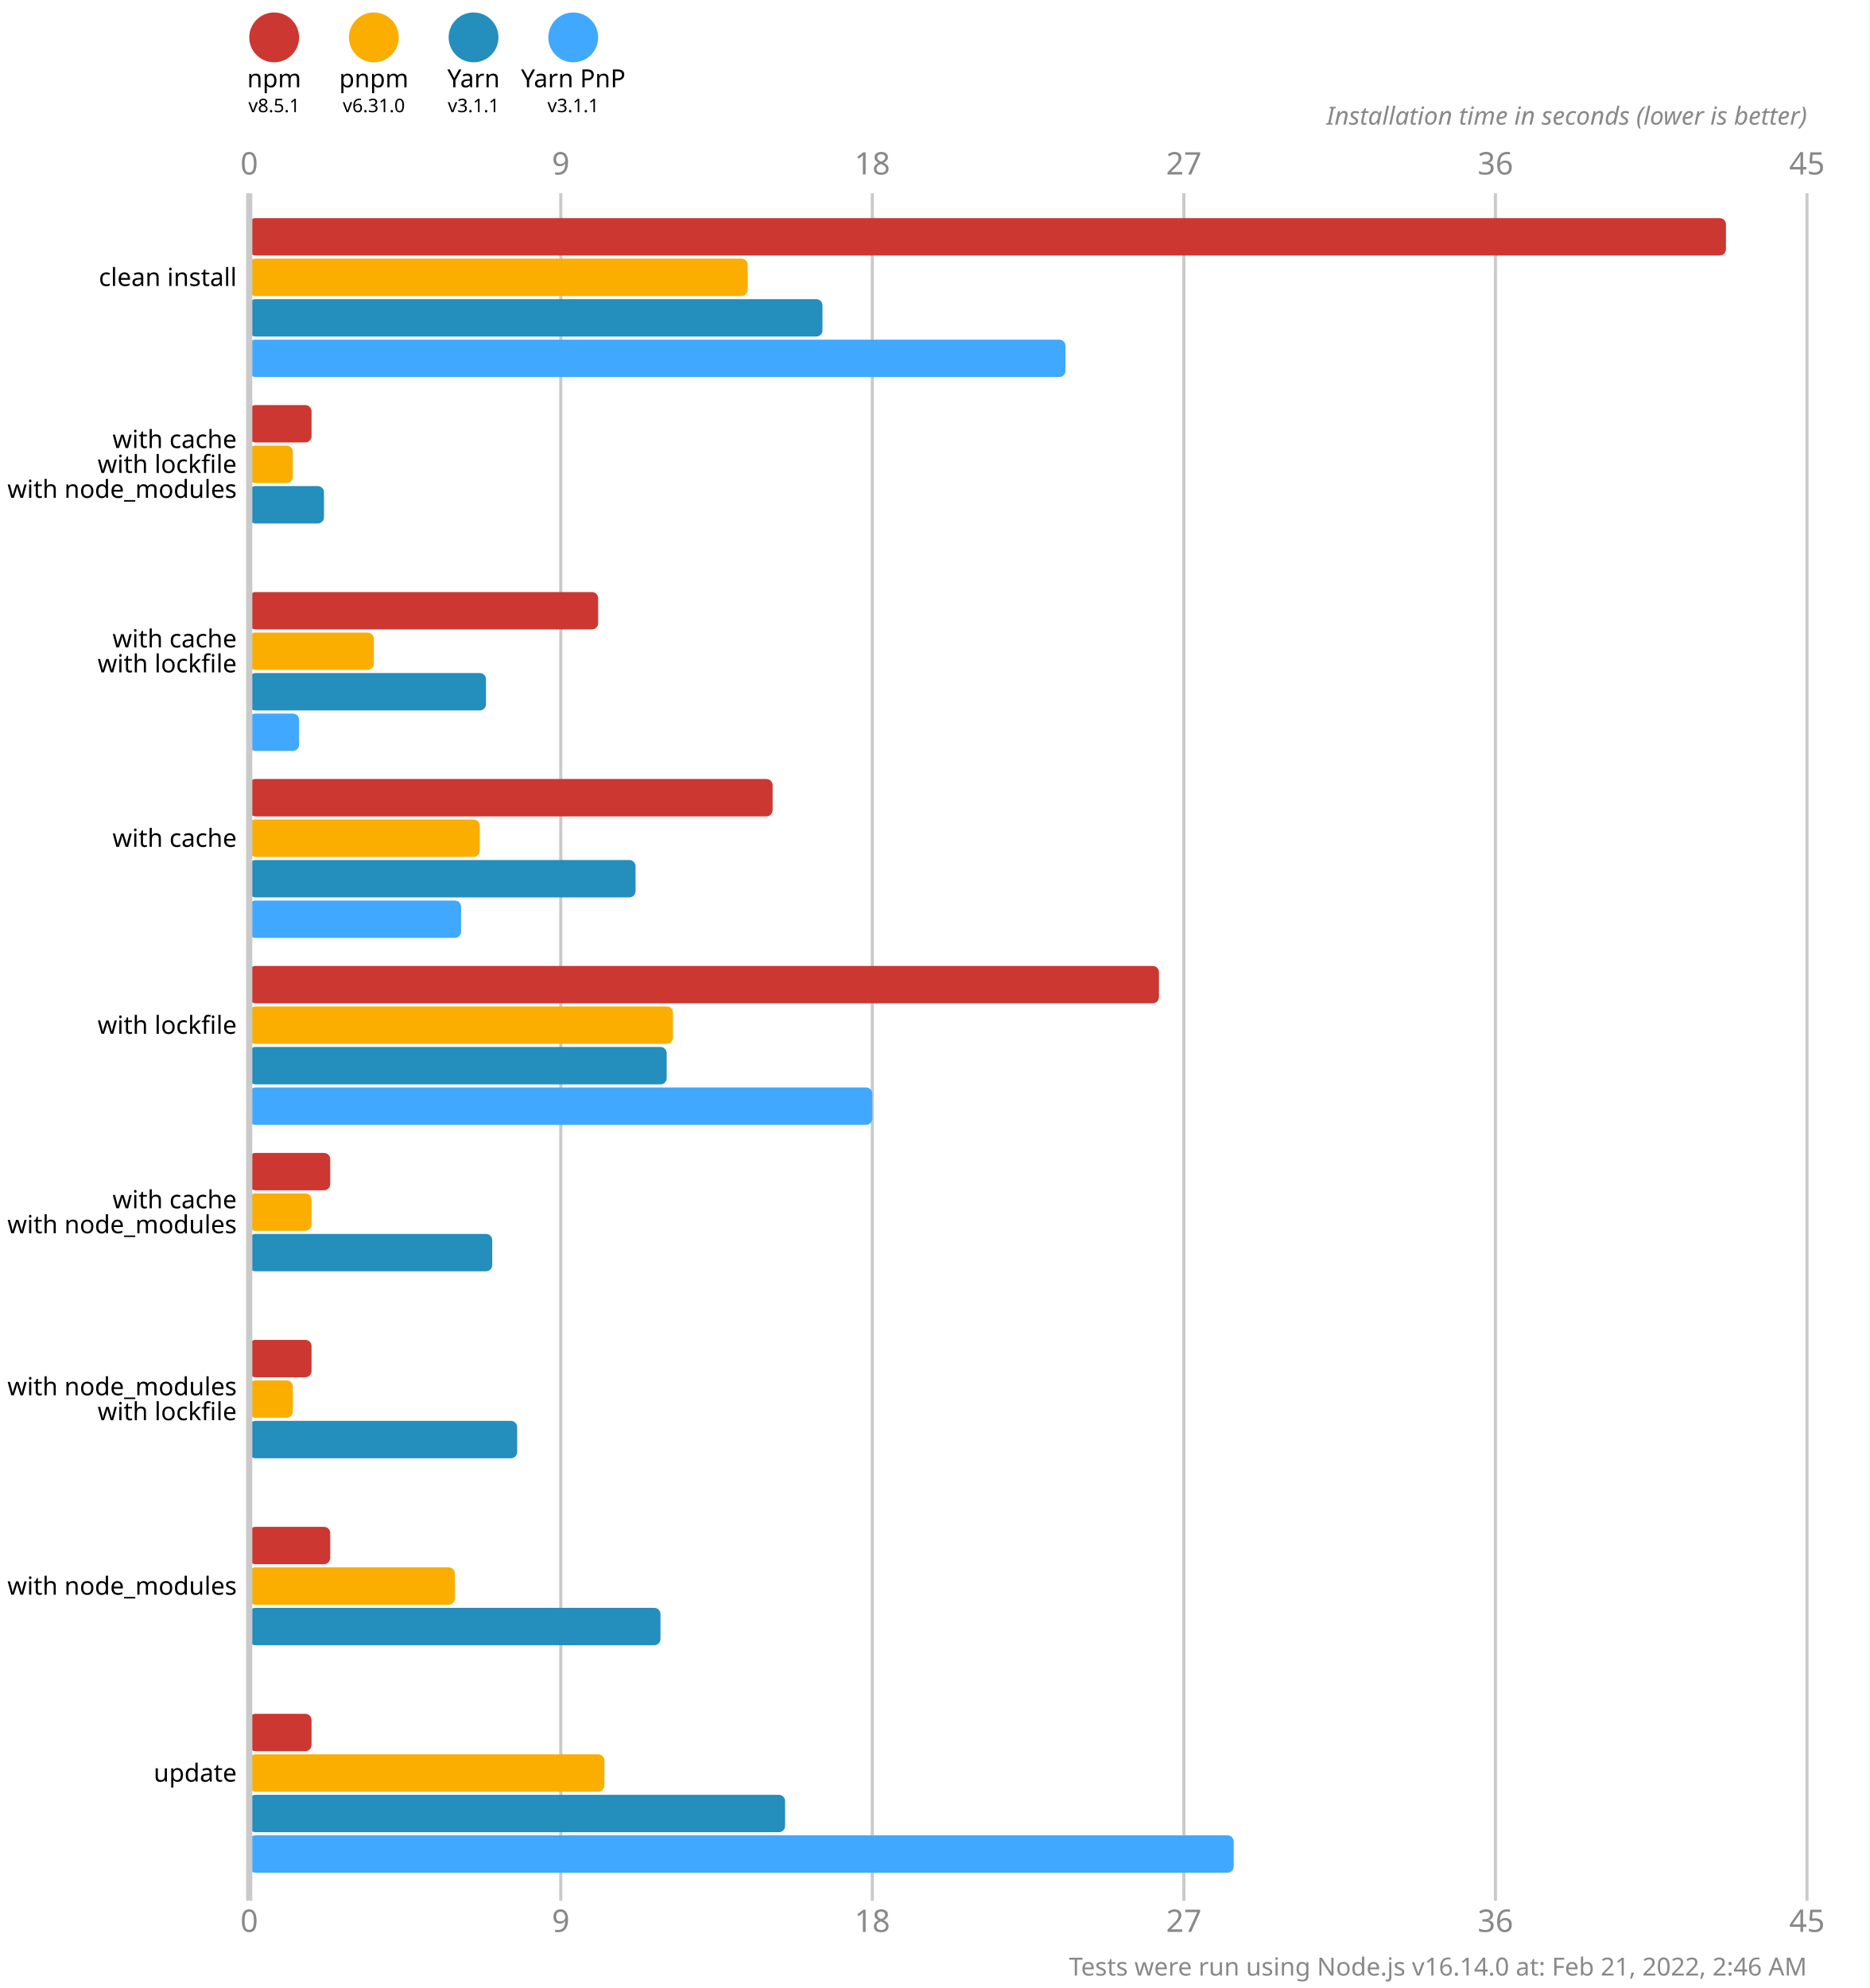
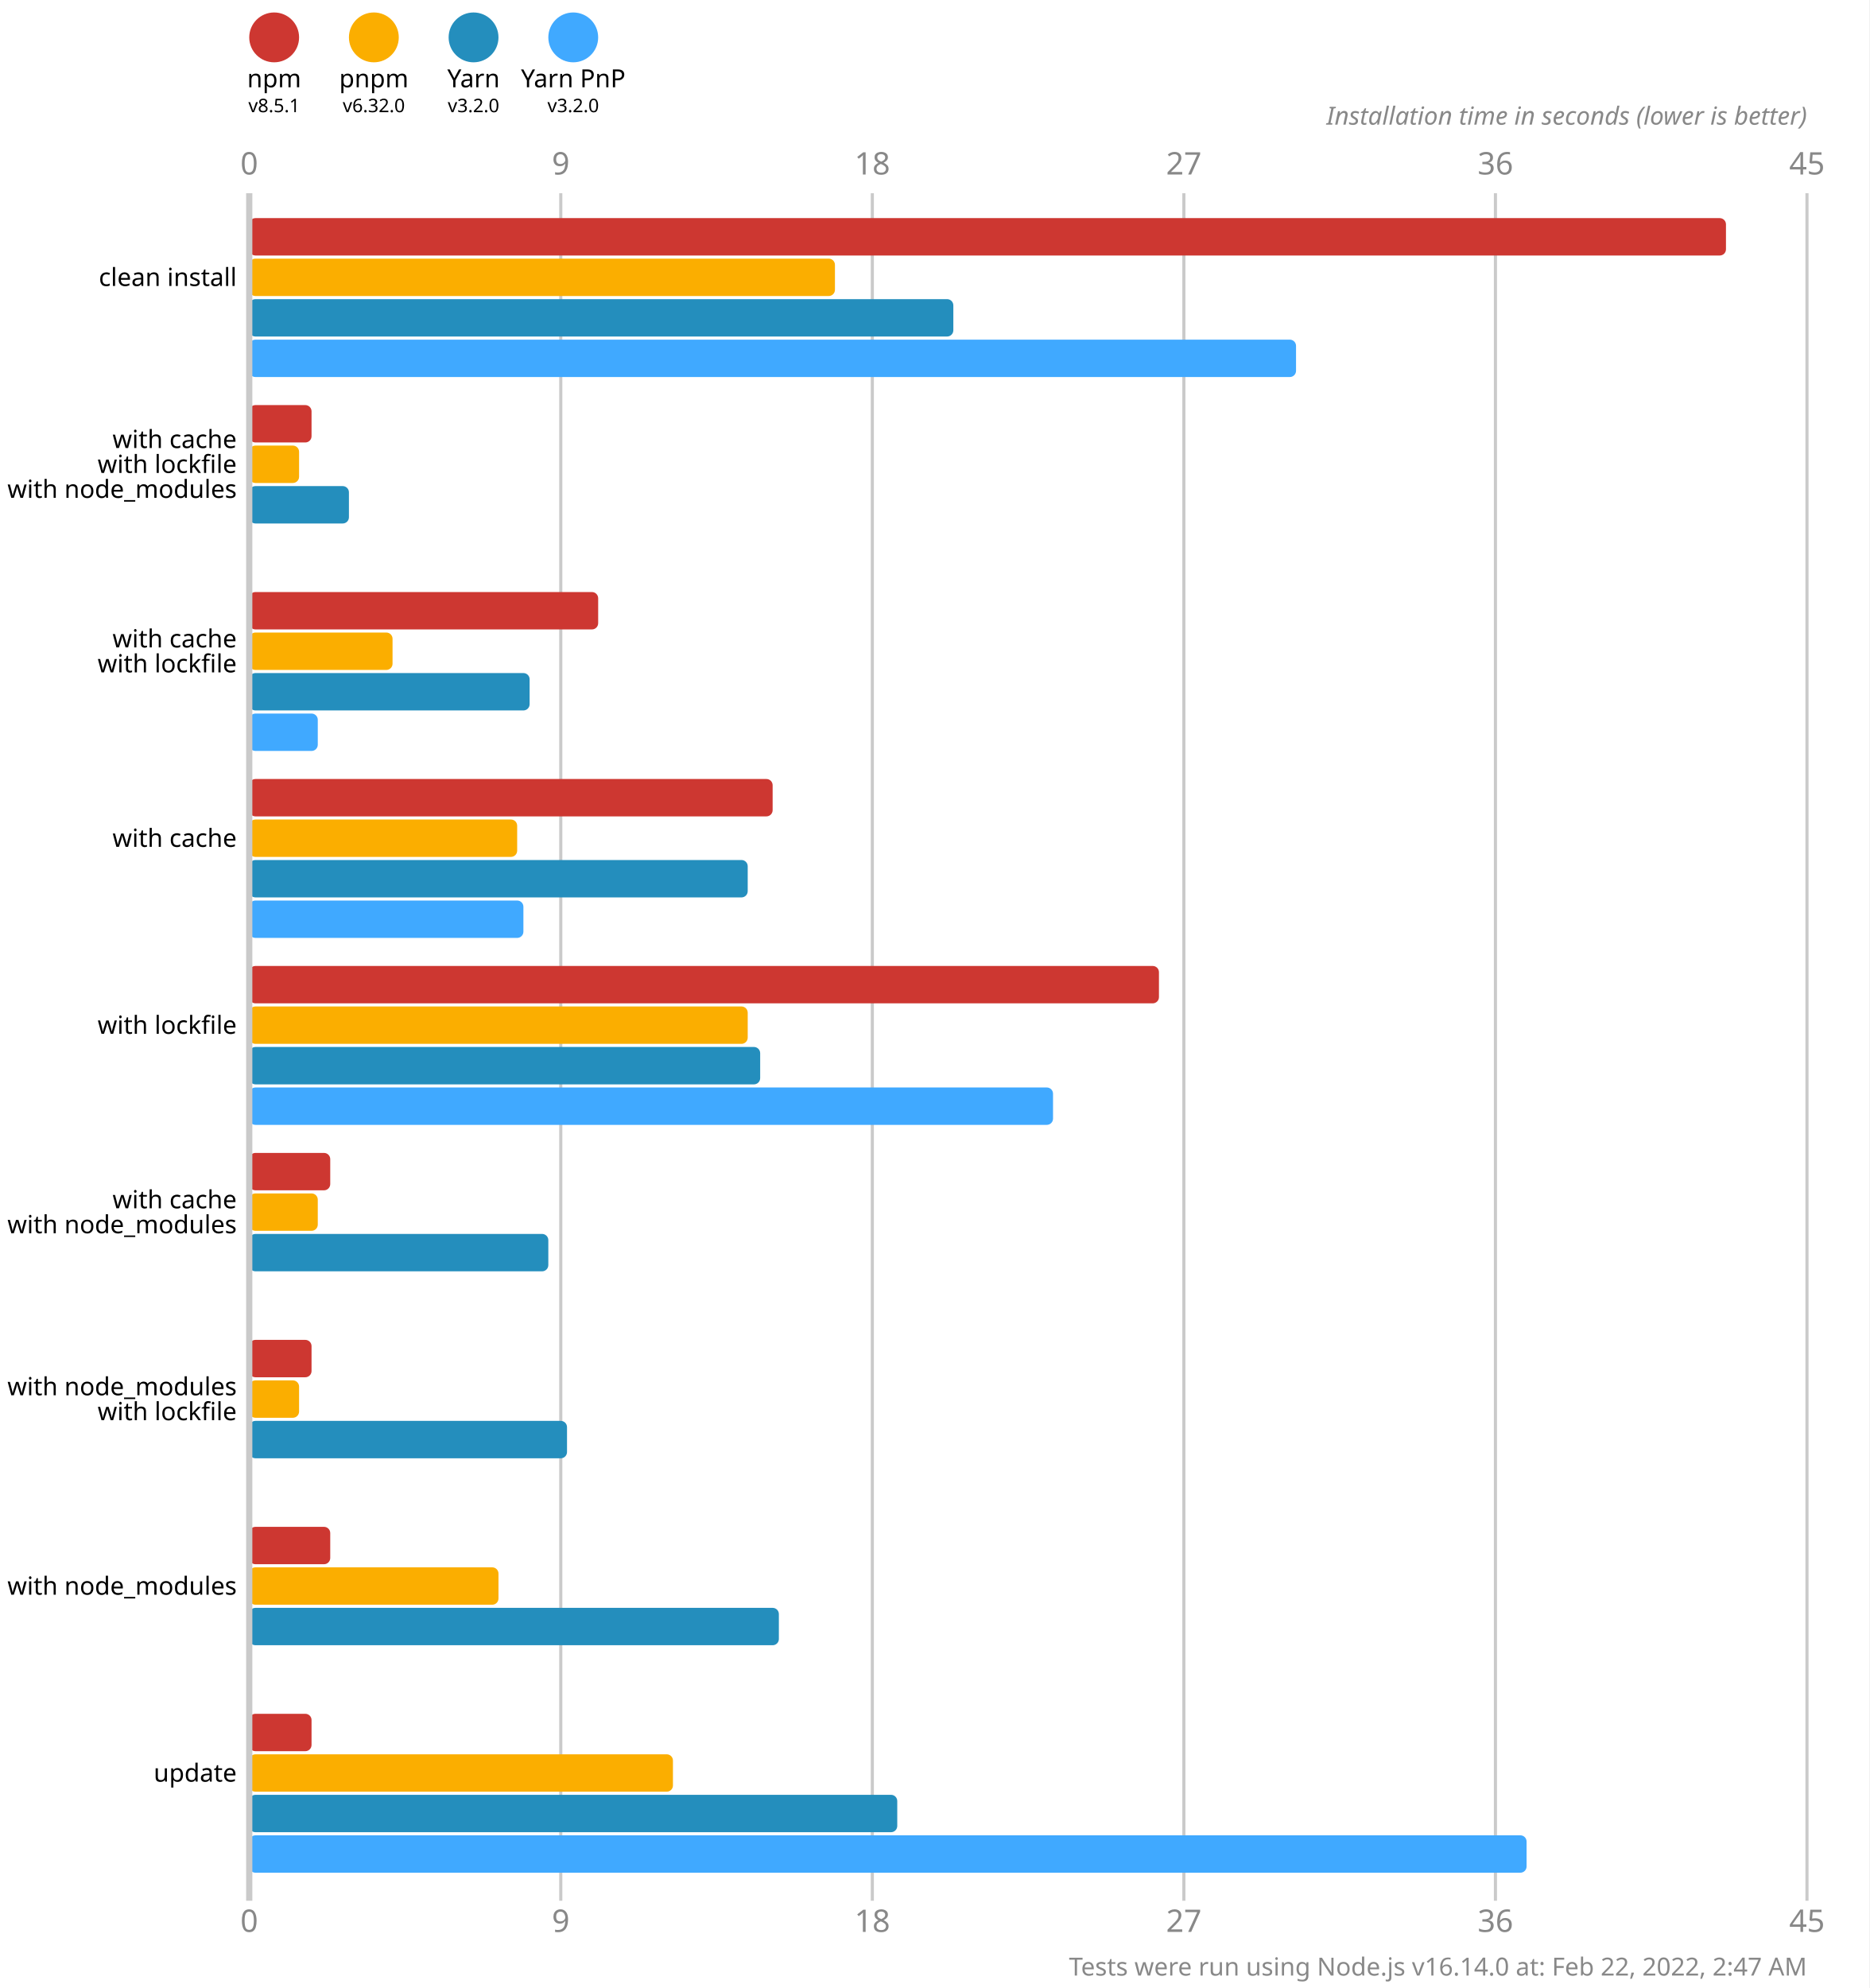
<svg xmlns="http://www.w3.org/2000/svg" version="1.1" viewBox="0 0 300 319">
  <style>
    .font { font-family: sans-serif; }
    .s3 { font-size: 3px; }
    .s4 { font-size: 4px; }
    .s5 { font-size: 5px; }
    .line { stroke: #cacaca; }
    .width { stroke-width: 0.5; }
    .text { fill: #888; }
  </style>
  <rect x="0" y="0" width="300" height="319" fill="#fff" />
  <circle cx="44" cy="6" r="4" fill="#cd3731" />
  <text x="44" y="14" class="font s4" text-anchor="middle">npm</text>
  <text x="44" y="18" class="font s3" text-anchor="middle">v8.5.1</text>
  <circle cx="60" cy="6" r="4" fill="#fbae00" />
  <text x="60" y="14" class="font s4" text-anchor="middle">pnpm</text>
-   <text x="60" y="18" class="font s3" text-anchor="middle">v6.31.0</text>
+   <text x="60" y="18" class="font s3" text-anchor="middle">v6.32.0</text>
  <circle cx="76" cy="6" r="4" fill="#248ebd" />
  <text x="76" y="14" class="font s4" text-anchor="middle">Yarn</text>
-   <text x="76" y="18" class="font s3" text-anchor="middle">v3.1.1</text>
+   <text x="76" y="18" class="font s3" text-anchor="middle">v3.2.0</text>
  <circle cx="92" cy="6" r="4" fill="#40a9ff" />
  <text x="92" y="14" class="font s4" text-anchor="middle">Yarn PnP</text>
-   <text x="92" y="18" class="font s3" text-anchor="middle">v3.1.1</text>
+   <text x="92" y="18" class="font s3" text-anchor="middle">v3.2.0</text>
  <text x="40" y="28" class="font s5 text" text-anchor="middle">0</text>
  <text x="40" y="310" class="font s5 text" text-anchor="middle">0</text>
  <line x1="90" y1="31" x2="90" y2="305" class="line width" />
  <text x="90" y="28" class="font s5 text" text-anchor="middle">9</text>
  <text x="90" y="310" class="font s5 text" text-anchor="middle">9</text>
  <line x1="140" y1="31" x2="140" y2="305" class="line width" />
  <text x="140" y="28" class="font s5 text" text-anchor="middle">18</text>
  <text x="140" y="310" class="font s5 text" text-anchor="middle">18</text>
  <line x1="190" y1="31" x2="190" y2="305" class="line width" />
  <text x="190" y="28" class="font s5 text" text-anchor="middle">27</text>
  <text x="190" y="310" class="font s5 text" text-anchor="middle">27</text>
  <line x1="240" y1="31" x2="240" y2="305" class="line width" />
  <text x="240" y="28" class="font s5 text" text-anchor="middle">36</text>
  <text x="240" y="310" class="font s5 text" text-anchor="middle">36</text>
  <line x1="290" y1="31" x2="290" y2="305" class="line width" />
  <text x="290" y="28" class="font s5 text" text-anchor="middle">45</text>
  <text x="290" y="310" class="font s5 text" text-anchor="middle">45</text>
  <text x="290" y="20" class="font s4 text" font-style="italic" text-anchor="end">Installation time in seconds (lower is better)</text>
  <rect x="40" y="35" width="237" height="6" fill="#cd3731" rx="1" ry="1" />
-   <rect x="40" y="41.5" width="80" height="6" fill="#fbae00" rx="1" ry="1" />
-   <rect x="40" y="48" width="92" height="6" fill="#248ebd" rx="1" ry="1" />
-   <rect x="40" y="54.5" width="131" height="6" fill="#40a9ff" rx="1" ry="1" />
+   <rect x="40" y="41.5" width="94" height="6" fill="#fbae00" rx="1" ry="1" />
+   <rect x="40" y="48" width="113" height="6" fill="#248ebd" rx="1" ry="1" />
+   <rect x="40" y="54.5" width="168" height="6" fill="#40a9ff" rx="1" ry="1" />
  <rect x="40" y="65" width="10" height="6" fill="#cd3731" rx="1" ry="1" />
-   <rect x="40" y="71.5" width="7" height="6" fill="#fbae00" rx="1" ry="1" />
-   <rect x="40" y="78" width="12" height="6" fill="#248ebd" rx="1" ry="1" />
+   <rect x="40" y="71.5" width="8" height="6" fill="#fbae00" rx="1" ry="1" />
+   <rect x="40" y="78" width="16" height="6" fill="#248ebd" rx="1" ry="1" />
  <rect x="40" y="84.5" width="0" height="6" fill="#40a9ff" rx="1" ry="1" />
  <rect x="40" y="95" width="56" height="6" fill="#cd3731" rx="1" ry="1" />
-   <rect x="40" y="101.5" width="20" height="6" fill="#fbae00" rx="1" ry="1" />
-   <rect x="40" y="108" width="38" height="6" fill="#248ebd" rx="1" ry="1" />
-   <rect x="40" y="114.5" width="8" height="6" fill="#40a9ff" rx="1" ry="1" />
+   <rect x="40" y="101.5" width="23" height="6" fill="#fbae00" rx="1" ry="1" />
+   <rect x="40" y="108" width="45" height="6" fill="#248ebd" rx="1" ry="1" />
+   <rect x="40" y="114.5" width="11" height="6" fill="#40a9ff" rx="1" ry="1" />
  <rect x="40" y="125" width="84" height="6" fill="#cd3731" rx="1" ry="1" />
-   <rect x="40" y="131.5" width="37" height="6" fill="#fbae00" rx="1" ry="1" />
-   <rect x="40" y="138" width="62" height="6" fill="#248ebd" rx="1" ry="1" />
-   <rect x="40" y="144.5" width="34" height="6" fill="#40a9ff" rx="1" ry="1" />
+   <rect x="40" y="131.5" width="43" height="6" fill="#fbae00" rx="1" ry="1" />
+   <rect x="40" y="138" width="80" height="6" fill="#248ebd" rx="1" ry="1" />
+   <rect x="40" y="144.5" width="44" height="6" fill="#40a9ff" rx="1" ry="1" />
  <rect x="40" y="155" width="146" height="6" fill="#cd3731" rx="1" ry="1" />
-   <rect x="40" y="161.5" width="68" height="6" fill="#fbae00" rx="1" ry="1" />
-   <rect x="40" y="168" width="67" height="6" fill="#248ebd" rx="1" ry="1" />
-   <rect x="40" y="174.5" width="100" height="6" fill="#40a9ff" rx="1" ry="1" />
+   <rect x="40" y="161.5" width="80" height="6" fill="#fbae00" rx="1" ry="1" />
+   <rect x="40" y="168" width="82" height="6" fill="#248ebd" rx="1" ry="1" />
+   <rect x="40" y="174.5" width="129" height="6" fill="#40a9ff" rx="1" ry="1" />
  <rect x="40" y="185" width="13" height="6" fill="#cd3731" rx="1" ry="1" />
-   <rect x="40" y="191.5" width="10" height="6" fill="#fbae00" rx="1" ry="1" />
-   <rect x="40" y="198" width="39" height="6" fill="#248ebd" rx="1" ry="1" />
+   <rect x="40" y="191.5" width="11" height="6" fill="#fbae00" rx="1" ry="1" />
+   <rect x="40" y="198" width="48" height="6" fill="#248ebd" rx="1" ry="1" />
  <rect x="40" y="204.5" width="0" height="6" fill="#40a9ff" rx="1" ry="1" />
  <rect x="40" y="215" width="10" height="6" fill="#cd3731" rx="1" ry="1" />
-   <rect x="40" y="221.5" width="7" height="6" fill="#fbae00" rx="1" ry="1" />
-   <rect x="40" y="228" width="43" height="6" fill="#248ebd" rx="1" ry="1" />
+   <rect x="40" y="221.5" width="8" height="6" fill="#fbae00" rx="1" ry="1" />
+   <rect x="40" y="228" width="51" height="6" fill="#248ebd" rx="1" ry="1" />
  <rect x="40" y="234.5" width="0" height="6" fill="#40a9ff" rx="1" ry="1" />
  <rect x="40" y="245" width="13" height="6" fill="#cd3731" rx="1" ry="1" />
-   <rect x="40" y="251.5" width="33" height="6" fill="#fbae00" rx="1" ry="1" />
-   <rect x="40" y="258" width="66" height="6" fill="#248ebd" rx="1" ry="1" />
+   <rect x="40" y="251.5" width="40" height="6" fill="#fbae00" rx="1" ry="1" />
+   <rect x="40" y="258" width="85" height="6" fill="#248ebd" rx="1" ry="1" />
  <rect x="40" y="264.5" width="0" height="6" fill="#40a9ff" rx="1" ry="1" />
  <rect x="40" y="275" width="10" height="6" fill="#cd3731" rx="1" ry="1" />
-   <rect x="40" y="281.5" width="57" height="6" fill="#fbae00" rx="1" ry="1" />
-   <rect x="40" y="288" width="86" height="6" fill="#248ebd" rx="1" ry="1" />
-   <rect x="40" y="294.5" width="158" height="6" fill="#40a9ff" rx="1" ry="1" />
+   <rect x="40" y="281.5" width="68" height="6" fill="#fbae00" rx="1" ry="1" />
+   <rect x="40" y="288" width="104" height="6" fill="#248ebd" rx="1" ry="1" />
+   <rect x="40" y="294.5" width="205" height="6" fill="#40a9ff" rx="1" ry="1" />
  <line x1="40" y1="31" x2="40" y2="305" class="line" />
  <text x="38" y="44.5" class="font s4" dominant-baseline="middle" text-anchor="end">clean install</text>
  <text x="38" y="70.5" class="font s4" dominant-baseline="middle" text-anchor="end">with cache</text>
  <text x="38" y="74.5" class="font s4" dominant-baseline="middle" text-anchor="end">with lockfile</text>
  <text x="38" y="78.5" class="font s4" dominant-baseline="middle" text-anchor="end">with node_modules</text>
  <text x="38" y="102.5" class="font s4" dominant-baseline="middle" text-anchor="end">with cache</text>
  <text x="38" y="106.5" class="font s4" dominant-baseline="middle" text-anchor="end">with lockfile</text>
  <text x="38" y="134.5" class="font s4" dominant-baseline="middle" text-anchor="end">with cache</text>
  <text x="38" y="164.5" class="font s4" dominant-baseline="middle" text-anchor="end">with lockfile</text>
  <text x="38" y="192.5" class="font s4" dominant-baseline="middle" text-anchor="end">with cache</text>
  <text x="38" y="196.5" class="font s4" dominant-baseline="middle" text-anchor="end">with node_modules</text>
  <text x="38" y="222.5" class="font s4" dominant-baseline="middle" text-anchor="end">with node_modules</text>
  <text x="38" y="226.5" class="font s4" dominant-baseline="middle" text-anchor="end">with lockfile</text>
  <text x="38" y="254.5" class="font s4" dominant-baseline="middle" text-anchor="end">with node_modules</text>
  <text x="38" y="284.5" class="font s4" dominant-baseline="middle" text-anchor="end">update</text>
-   <text x="290" y="317" class="font s4 text" text-anchor="end">Tests were run using Node.js v16.14.0 at: Feb 21, 2022, 2:46 AM</text>
+   <text x="290" y="317" class="font s4 text" text-anchor="end">Tests were run using Node.js v16.14.0 at: Feb 22, 2022, 2:47 AM</text>
</svg>
